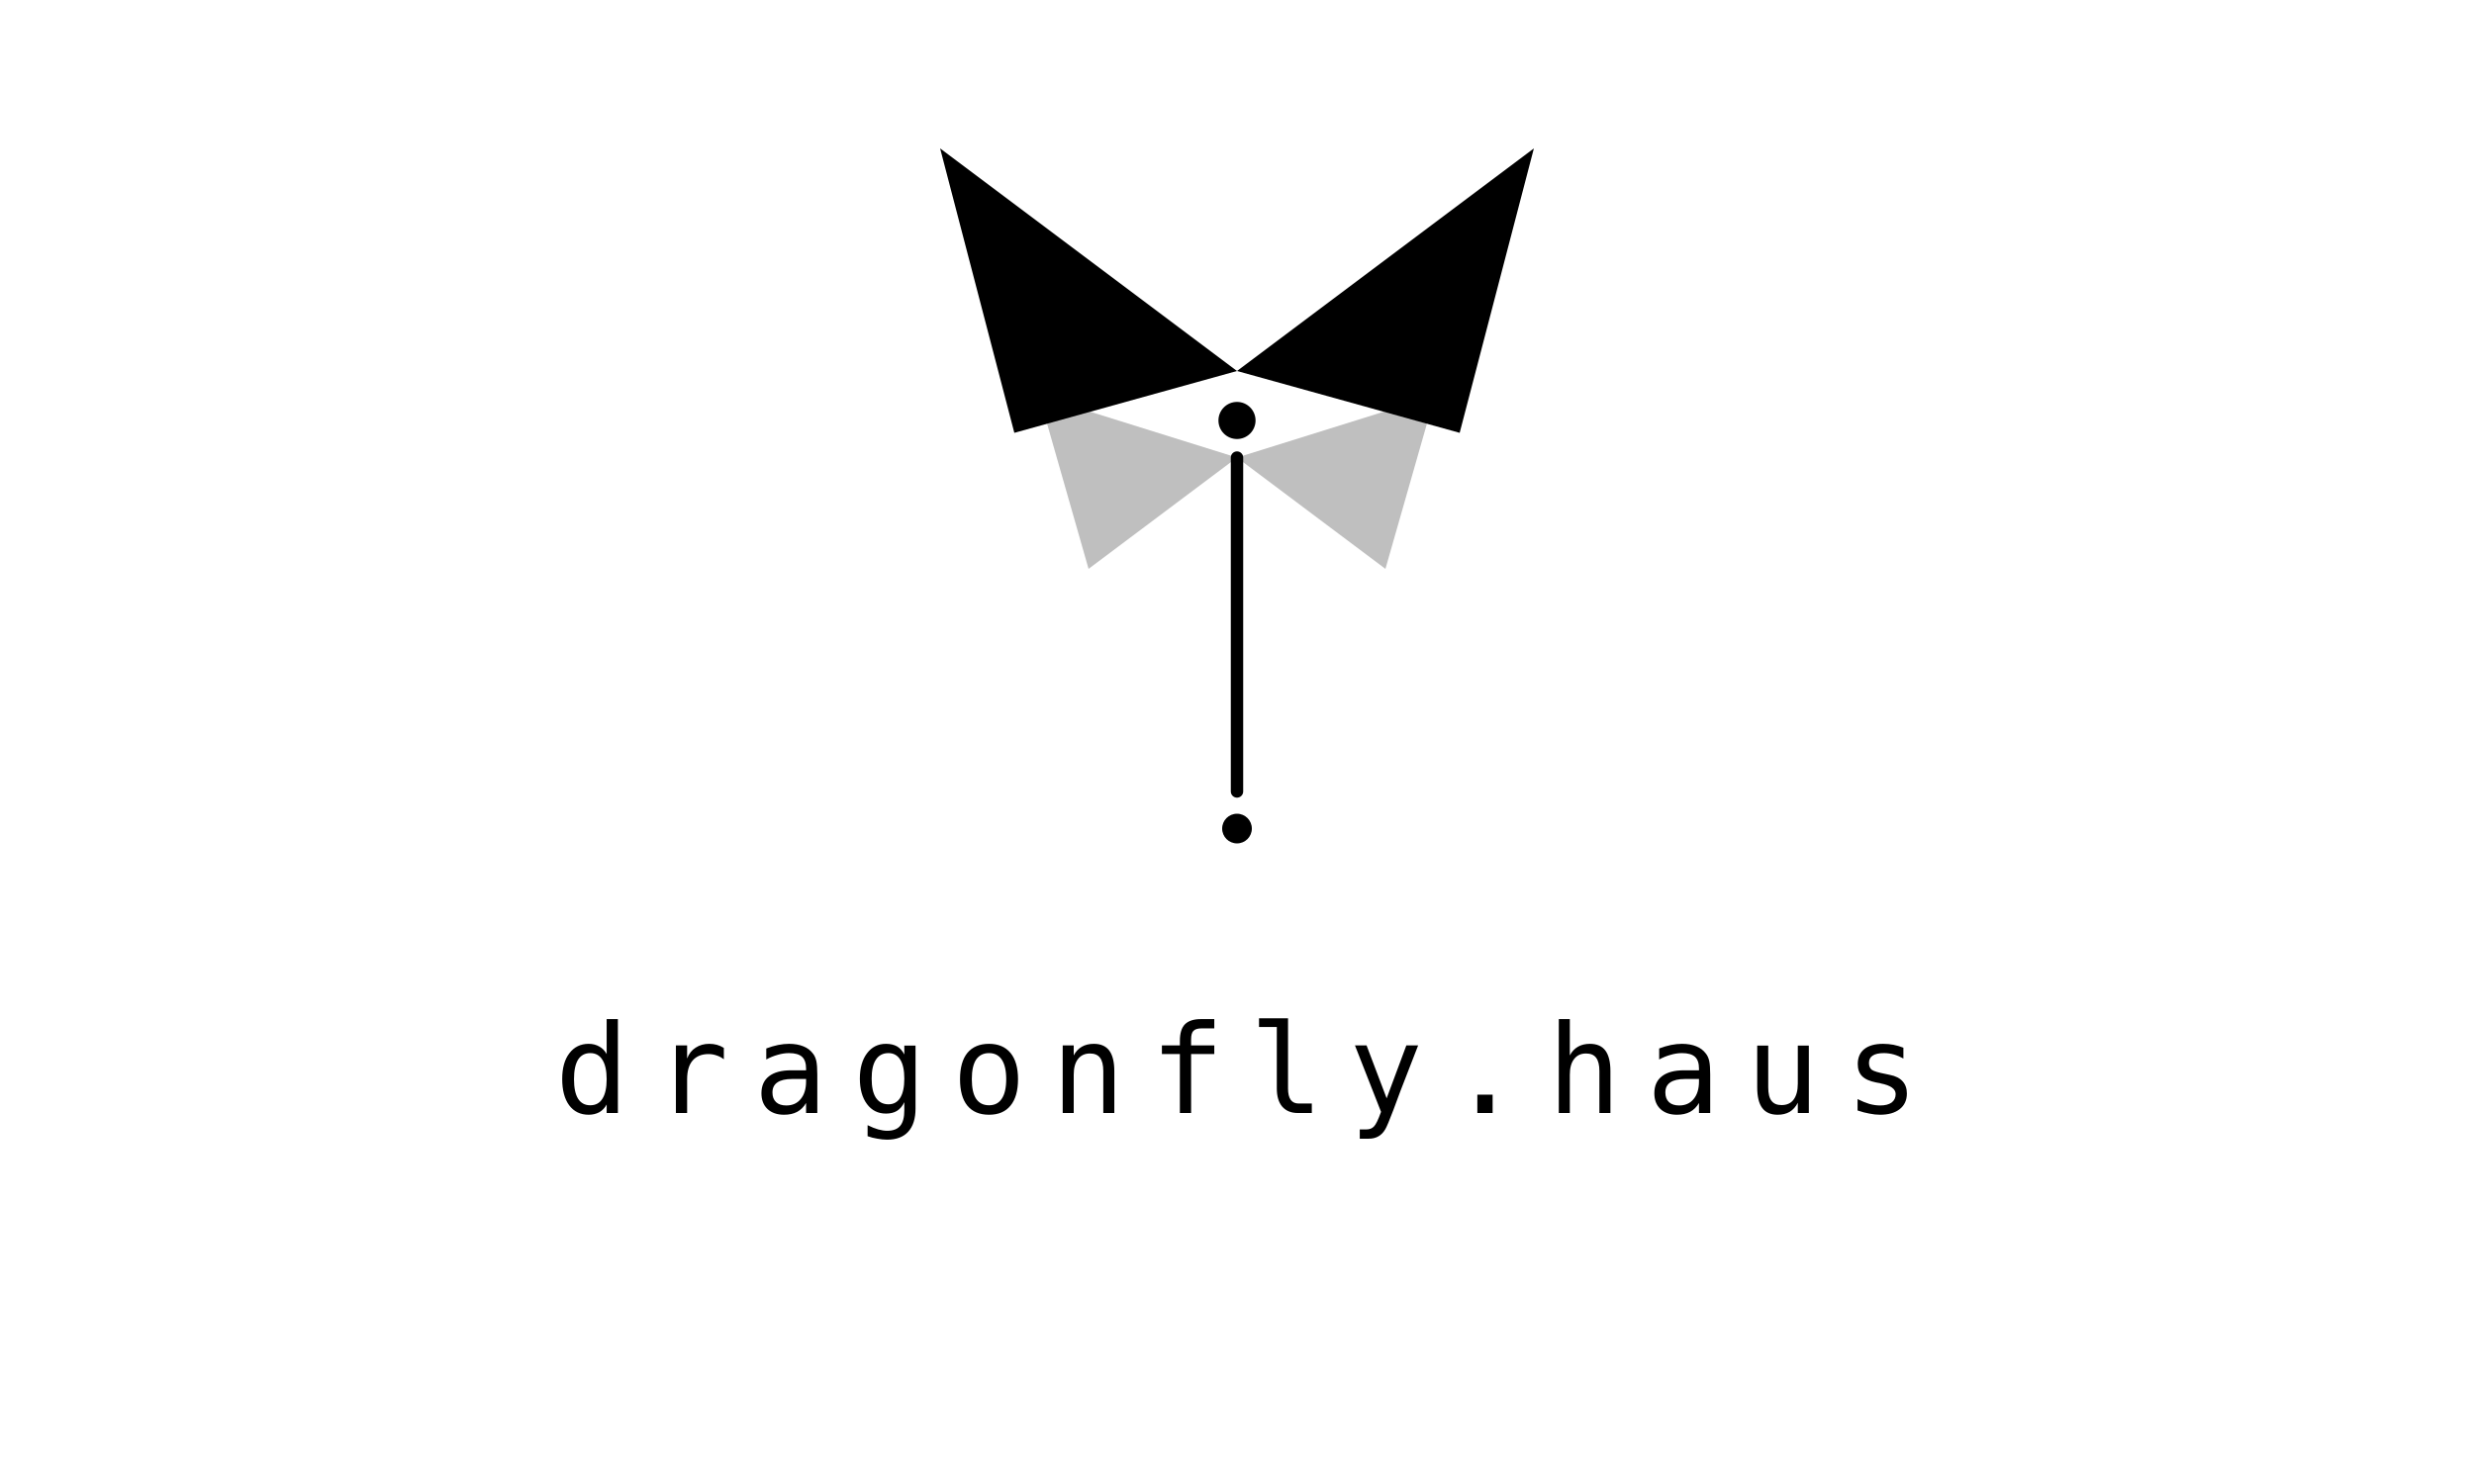
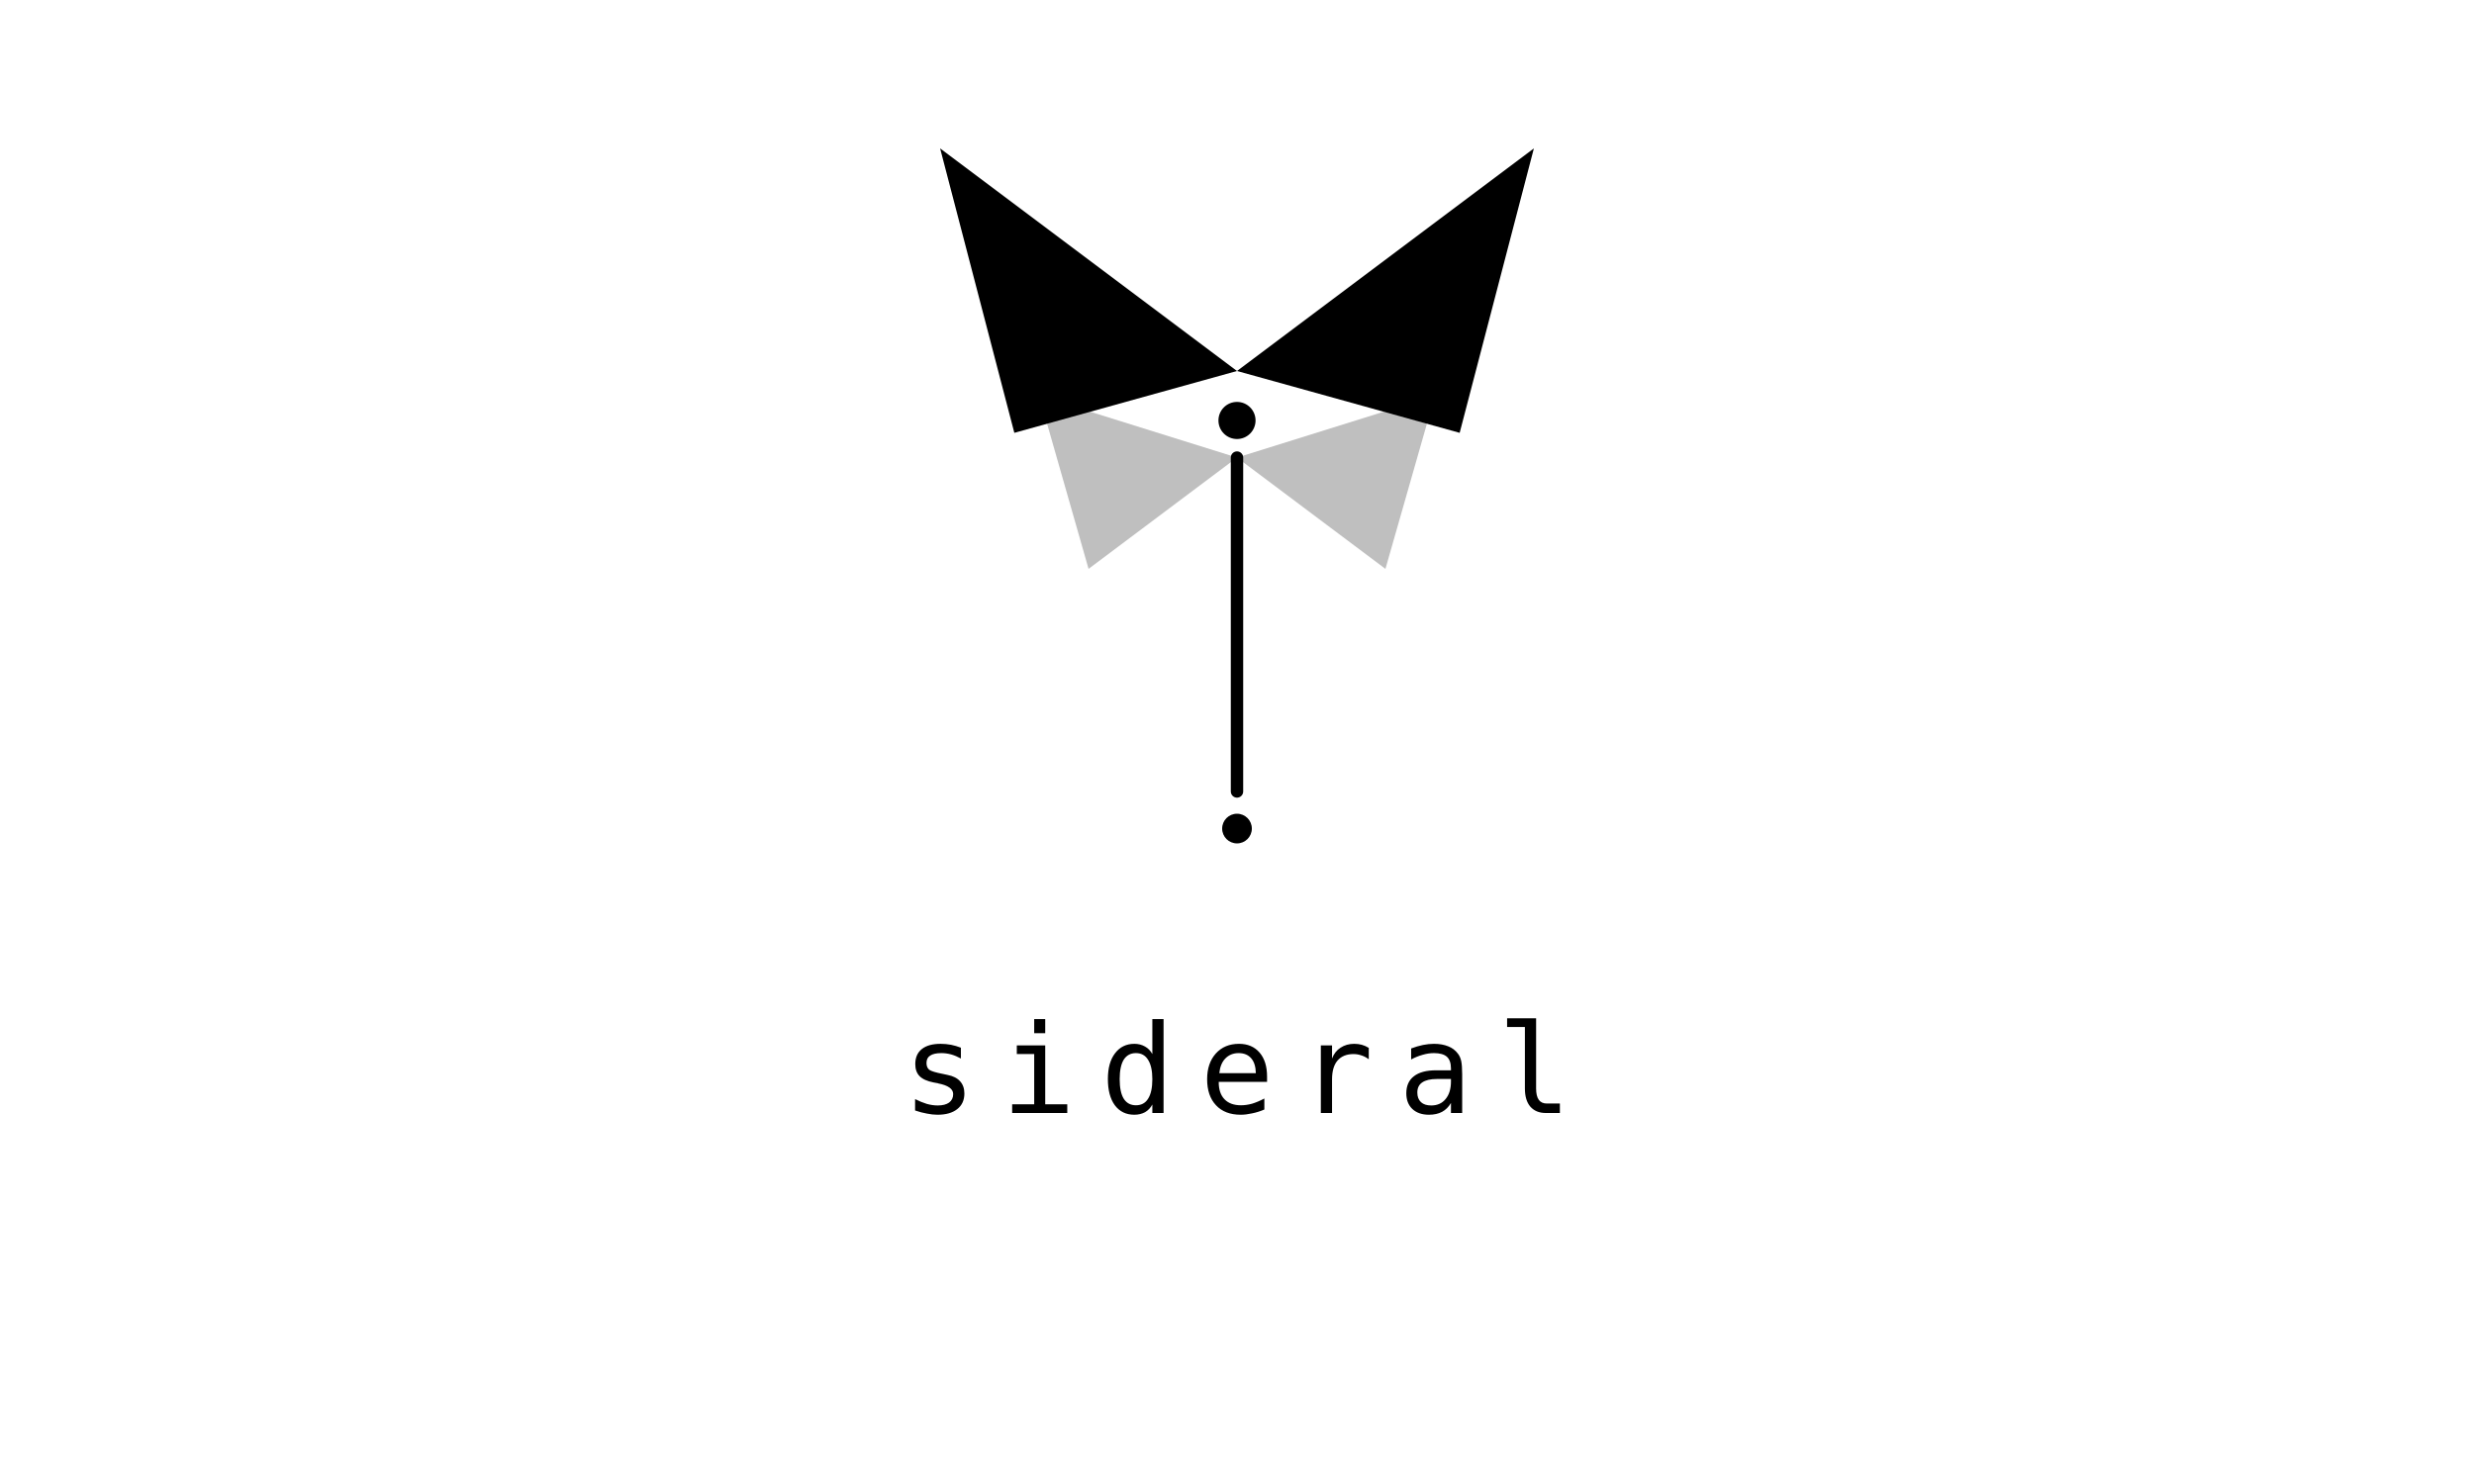
<svg xmlns="http://www.w3.org/2000/svg" viewBox="0 0 200 120" fill="none">
  <g id="dragonfly-lockup" fill="currentColor">
    <g id="dragonfly-mark" transform="translate(100, 32)">
      <polygon points="0,-2 -24,-20 -18,3" opacity="1" />
      <polygon points="0,-2 24,-20 18,3" opacity="1" />
      <polygon points="0,5 -16,0 -12,14" opacity="0.25" />
      <polygon points="0,5 16,0 12,14" opacity="0.25" />
      <circle cx="0" cy="2" r="1.5" />
      <line x1="0" y1="5" x2="0" y2="32" stroke="currentColor" stroke-width="1" stroke-linecap="round" />
      <circle cx="0" cy="35" r="1.2" />
    </g>
-     <text x="100" y="90" text-anchor="middle" font-family="'JetBrains Mono', 'SF Mono', 'Fira Code', 'Cascadia Code', monospace" font-size="10" font-weight="400" letter-spacing="2" fill="currentColor">dragonfly.haus</text>
+     <text x="100" y="90" text-anchor="middle" font-family="'JetBrains Mono', 'SF Mono', 'Fira Code', 'Cascadia Code', monospace" font-size="10" font-weight="400" letter-spacing="2" fill="currentColor">sideral</text>
  </g>
</svg>
